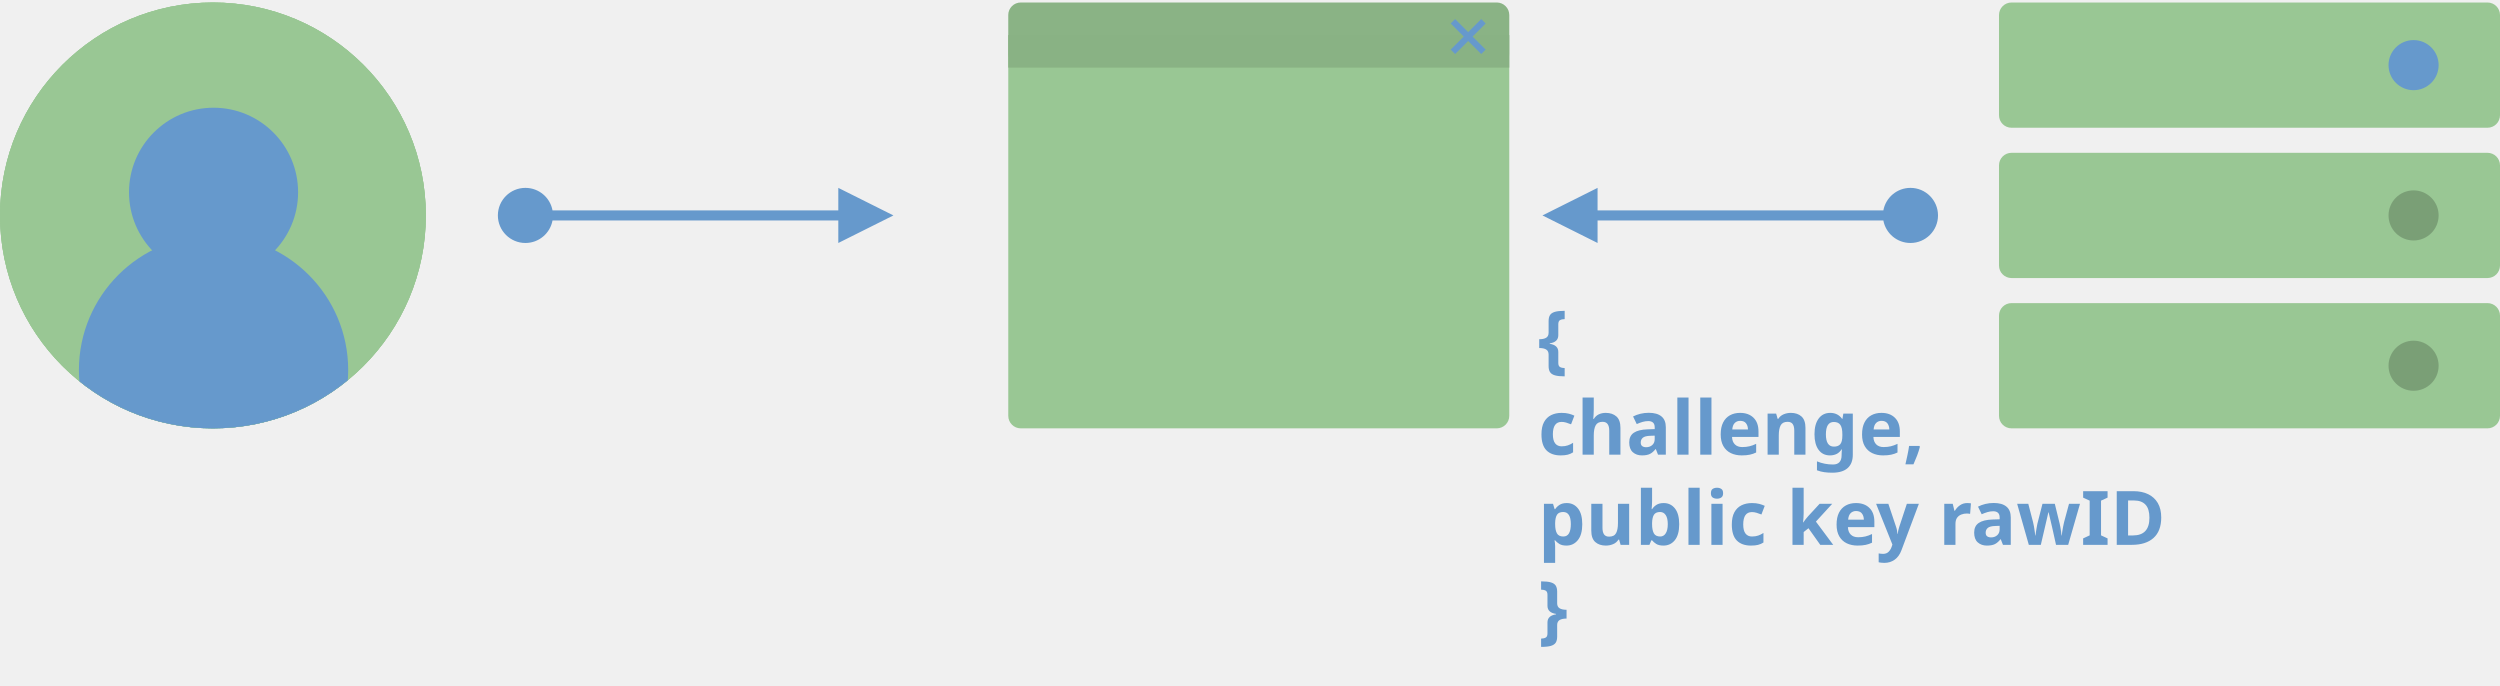
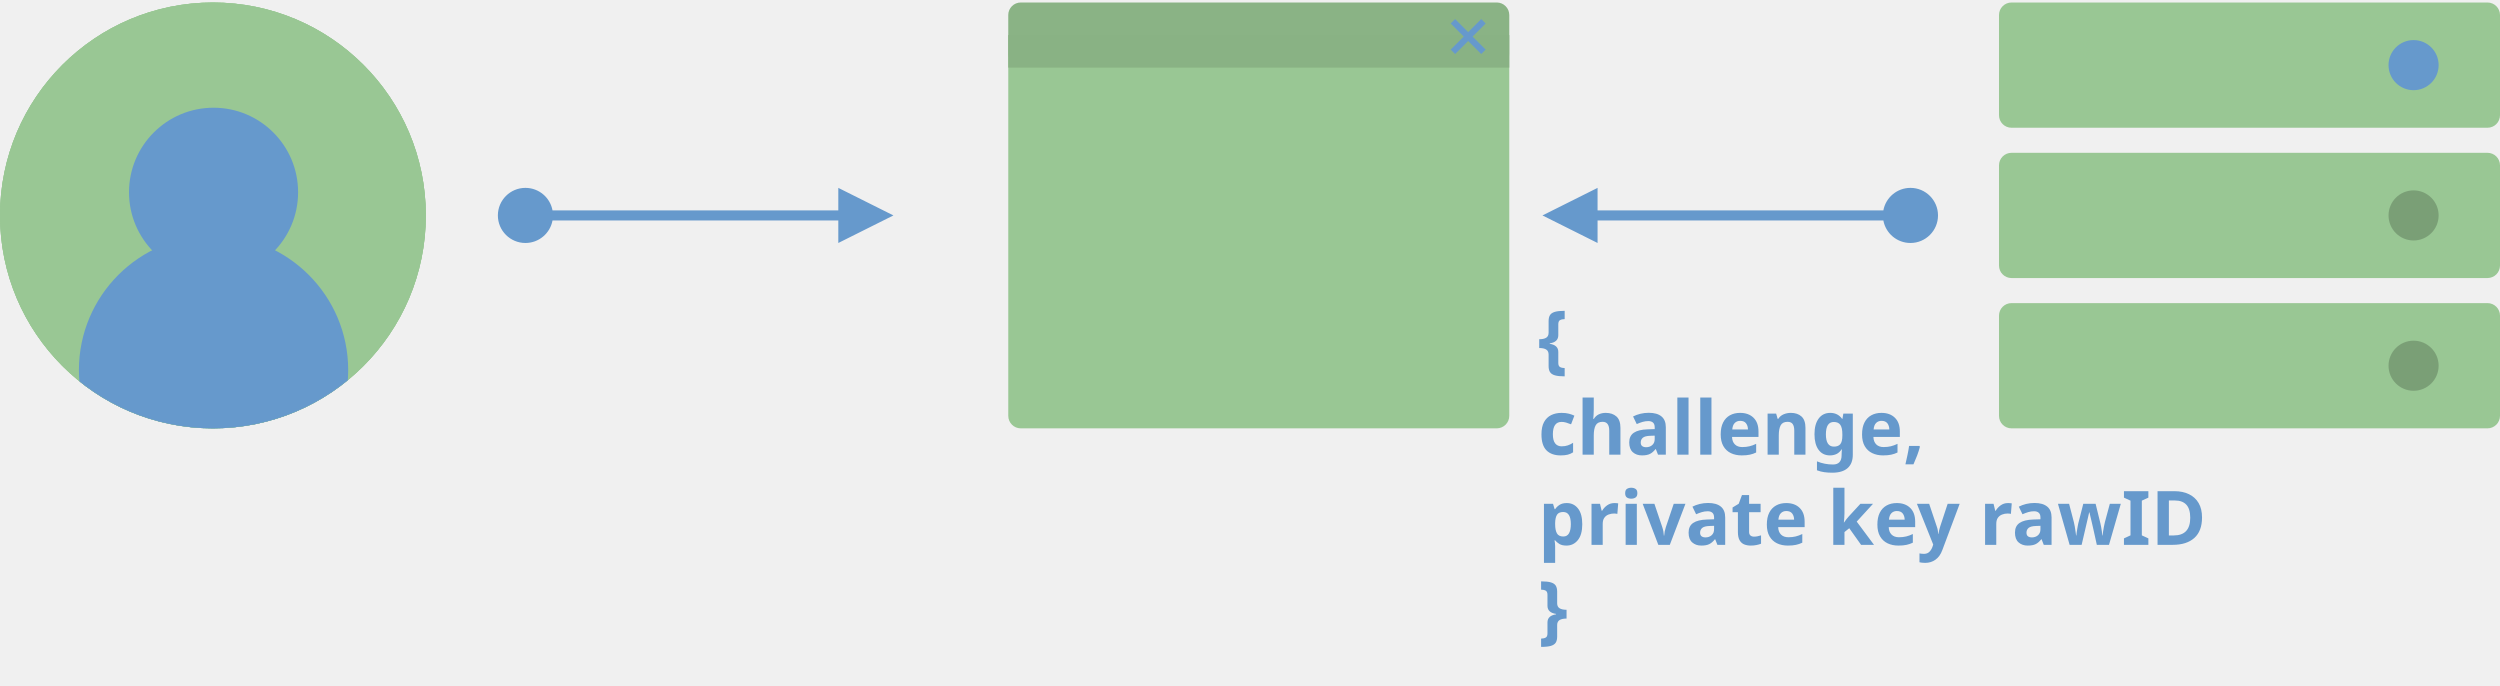
<svg xmlns="http://www.w3.org/2000/svg" xmlns:xlink="http://www.w3.org/1999/xlink" width="1996px" height="547px" viewBox="0 0 1996 547" version="1.1">
  <defs>
    <circle id="path-1" cx="170" cy="170" r="170" />
    <circle id="path-3" cx="170" cy="170" r="170" />
    <circle id="path-5" cx="170" cy="170" r="170" />
  </defs>
  <g id="Page-1" stroke="none" stroke-width="1" fill="none" fill-rule="evenodd">
    <g id="User" transform="translate(0, 2)">
      <mask id="mask-2" fill="white">
        <use xlink:href="#path-1" />
      </mask>
      <use id="Oval" fill="#99C794" xlink:href="#path-1" />
      <circle id="Oval" fill="#6699CC" mask="url(#mask-2)" cx="170.5" cy="293.5" r="107.5" />
      <circle id="Oval" fill="#6699CC" mask="url(#mask-2)" cx="170.5" cy="151.5" r="67.5" />
    </g>
    <path id="Line" d="M441.137,168 L669.306,168 L669.306,150 L713.306,172 L669.306,194 L669.306,176 L441.137,176 C439.256,186.24 430.284,194 419.5,194 C407.35,194 397.5,184.15 397.5,172 C397.5,159.85 407.35,150 419.5,150 C430.284,150 439.256,157.76 441.137,168 Z" fill="#6699CC" fill-rule="nonzero" />
    <path id="Line" d="M1275.5,168 L1503.668,168 C1505.549,157.76 1514.521,150 1525.306,150 C1537.456,150 1547.306,159.85 1547.306,172 C1547.306,184.15 1537.456,194 1525.306,194 C1514.521,194 1505.549,186.24 1503.668,176 L1275.5,176 L1275.5,194 L1231.5,172 L1275.5,150 L1275.5,168 Z" fill="#6699CC" fill-rule="nonzero" />
    <text id="{-challenge,-public" font-family="AnonymicePowerline-Bold, Anonymous Pro for Powerline" font-size="60" font-weight="bold" fill="#6699CC">
      <tspan x="1228" y="291">{</tspan>
      <tspan x="1228" y="363">challenge,</tspan>
-       <tspan x="1228" y="435">public key rawID</tspan>
+       <tspan x="1228" y="435">private key rawID</tspan>
      <tspan x="1228" y="507">}</tspan>
    </text>
    <g id="Browser" transform="translate(805, 2)">
      <rect id="Rectangle" fill="#99C794" x="0" y="0" width="400" height="340" rx="10" />
      <rect id="Rectangle" fill-opacity="0.1" fill="#000000" x="0" y="0" width="400" height="51" rx="10" />
      <rect id="Rectangle" fill="#89B284" x="0" y="26" width="400" height="26" />
      <path d="M355,15 L379.375,39.375" id="Path" stroke="#6699CC" stroke-width="5" />
      <path d="M355,15 L379.375,39.375" id="Path" stroke="#6699CC" stroke-width="5" transform="translate(367.1875, 27.18748) rotate(-270) translate(-367.1875, -27.18748) " />
    </g>
    <g id="server" transform="translate(1596, 2)">
      <rect id="Rectangle" fill="#99C794" x="0" y="0" width="400" height="100" rx="10" />
      <rect id="Rectangle" fill="#99C794" x="0" y="120" width="400" height="100" rx="10" />
      <rect id="Rectangle" fill="#99C794" x="0" y="240" width="400" height="100" rx="10" />
      <circle id="Oval" fill="#6699CC" cx="331" cy="50" r="20" />
      <circle id="Oval" fill-opacity="0.2" fill="#000000" cx="331" cy="170" r="20" />
      <circle id="Oval" fill-opacity="0.2" fill="#000000" cx="331" cy="290" r="20" />
    </g>
    <g id="User" transform="translate(0, 2)">
      <mask id="mask-4" fill="white">
        <use xlink:href="#path-3" />
      </mask>
      <use id="Oval" fill="#99C794" xlink:href="#path-3" />
      <circle id="Oval" fill="#6699CC" mask="url(#mask-4)" cx="170.5" cy="293.5" r="107.5" />
      <circle id="Oval" fill="#6699CC" mask="url(#mask-4)" cx="170.5" cy="151.5" r="67.5" />
    </g>
    <g id="User" transform="translate(0, 2)">
      <mask id="mask-6" fill="white">
        <use xlink:href="#path-5" />
      </mask>
      <use id="Oval" fill="#99C794" xlink:href="#path-5" />
      <circle id="Oval" fill="#6699CC" mask="url(#mask-6)" cx="170.5" cy="293.5" r="107.5" />
      <circle id="Oval" fill="#6699CC" mask="url(#mask-6)" cx="170.5" cy="151.5" r="67.5" />
    </g>
  </g>
</svg>
